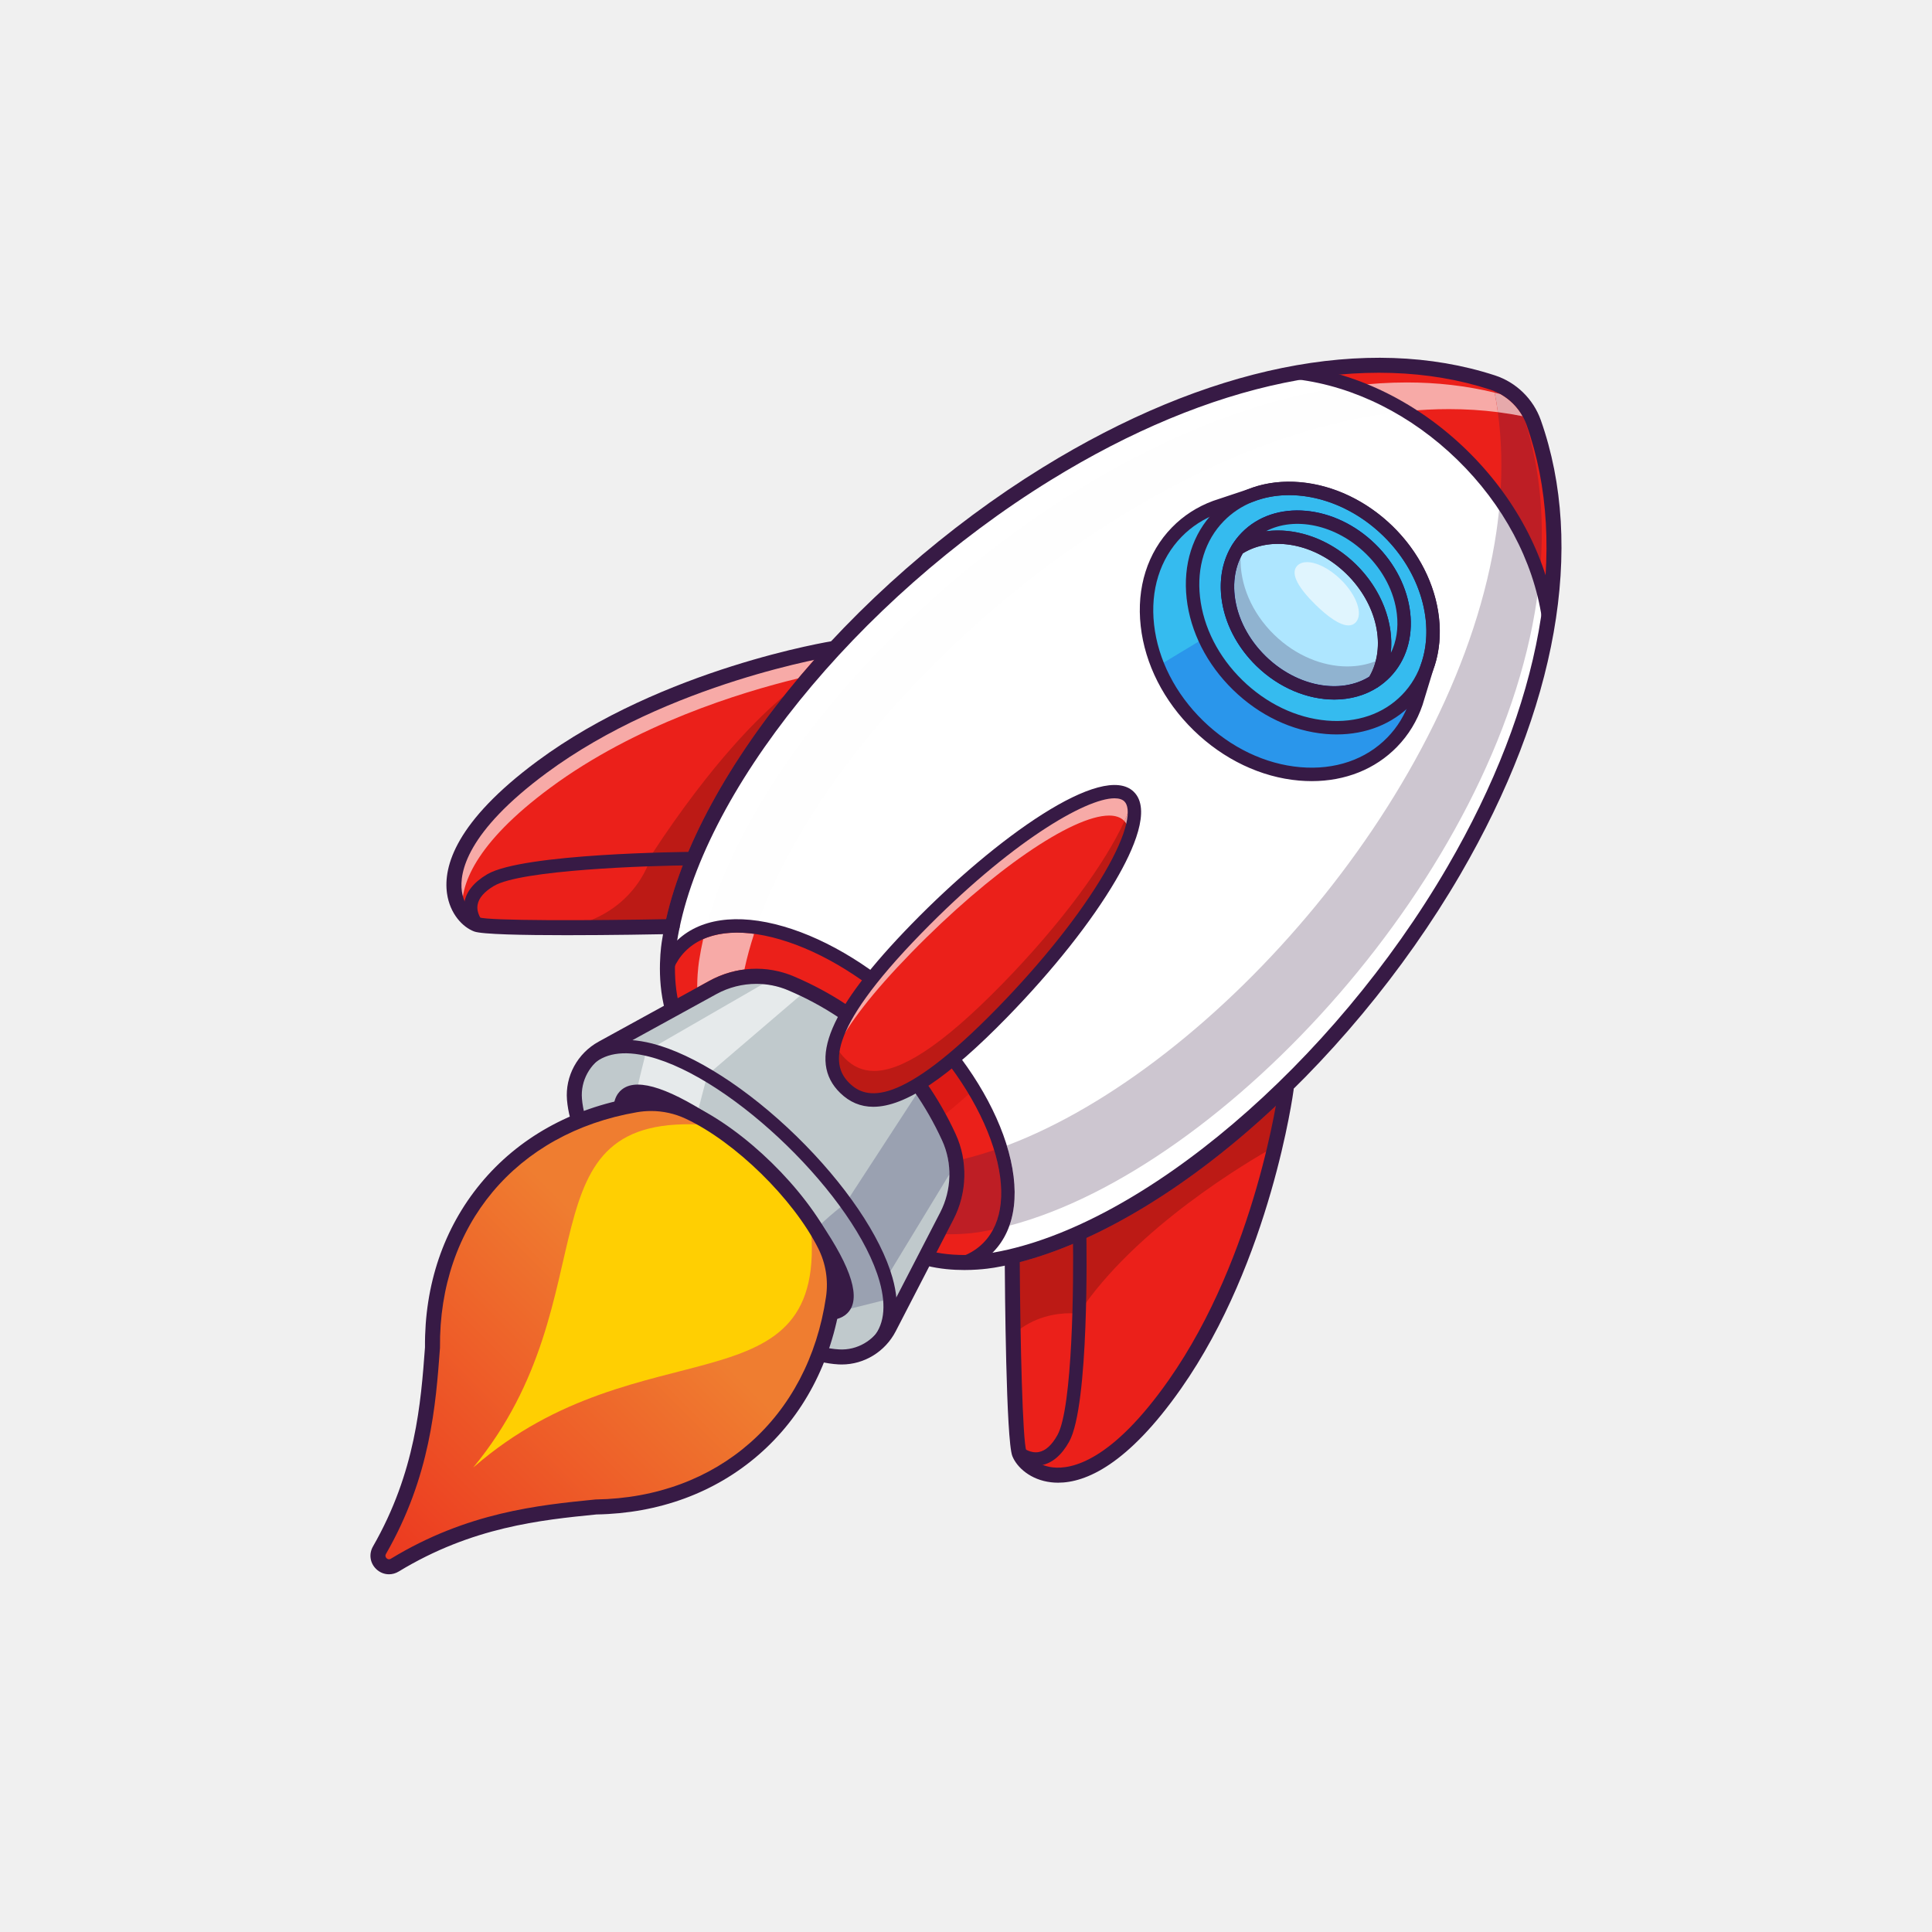
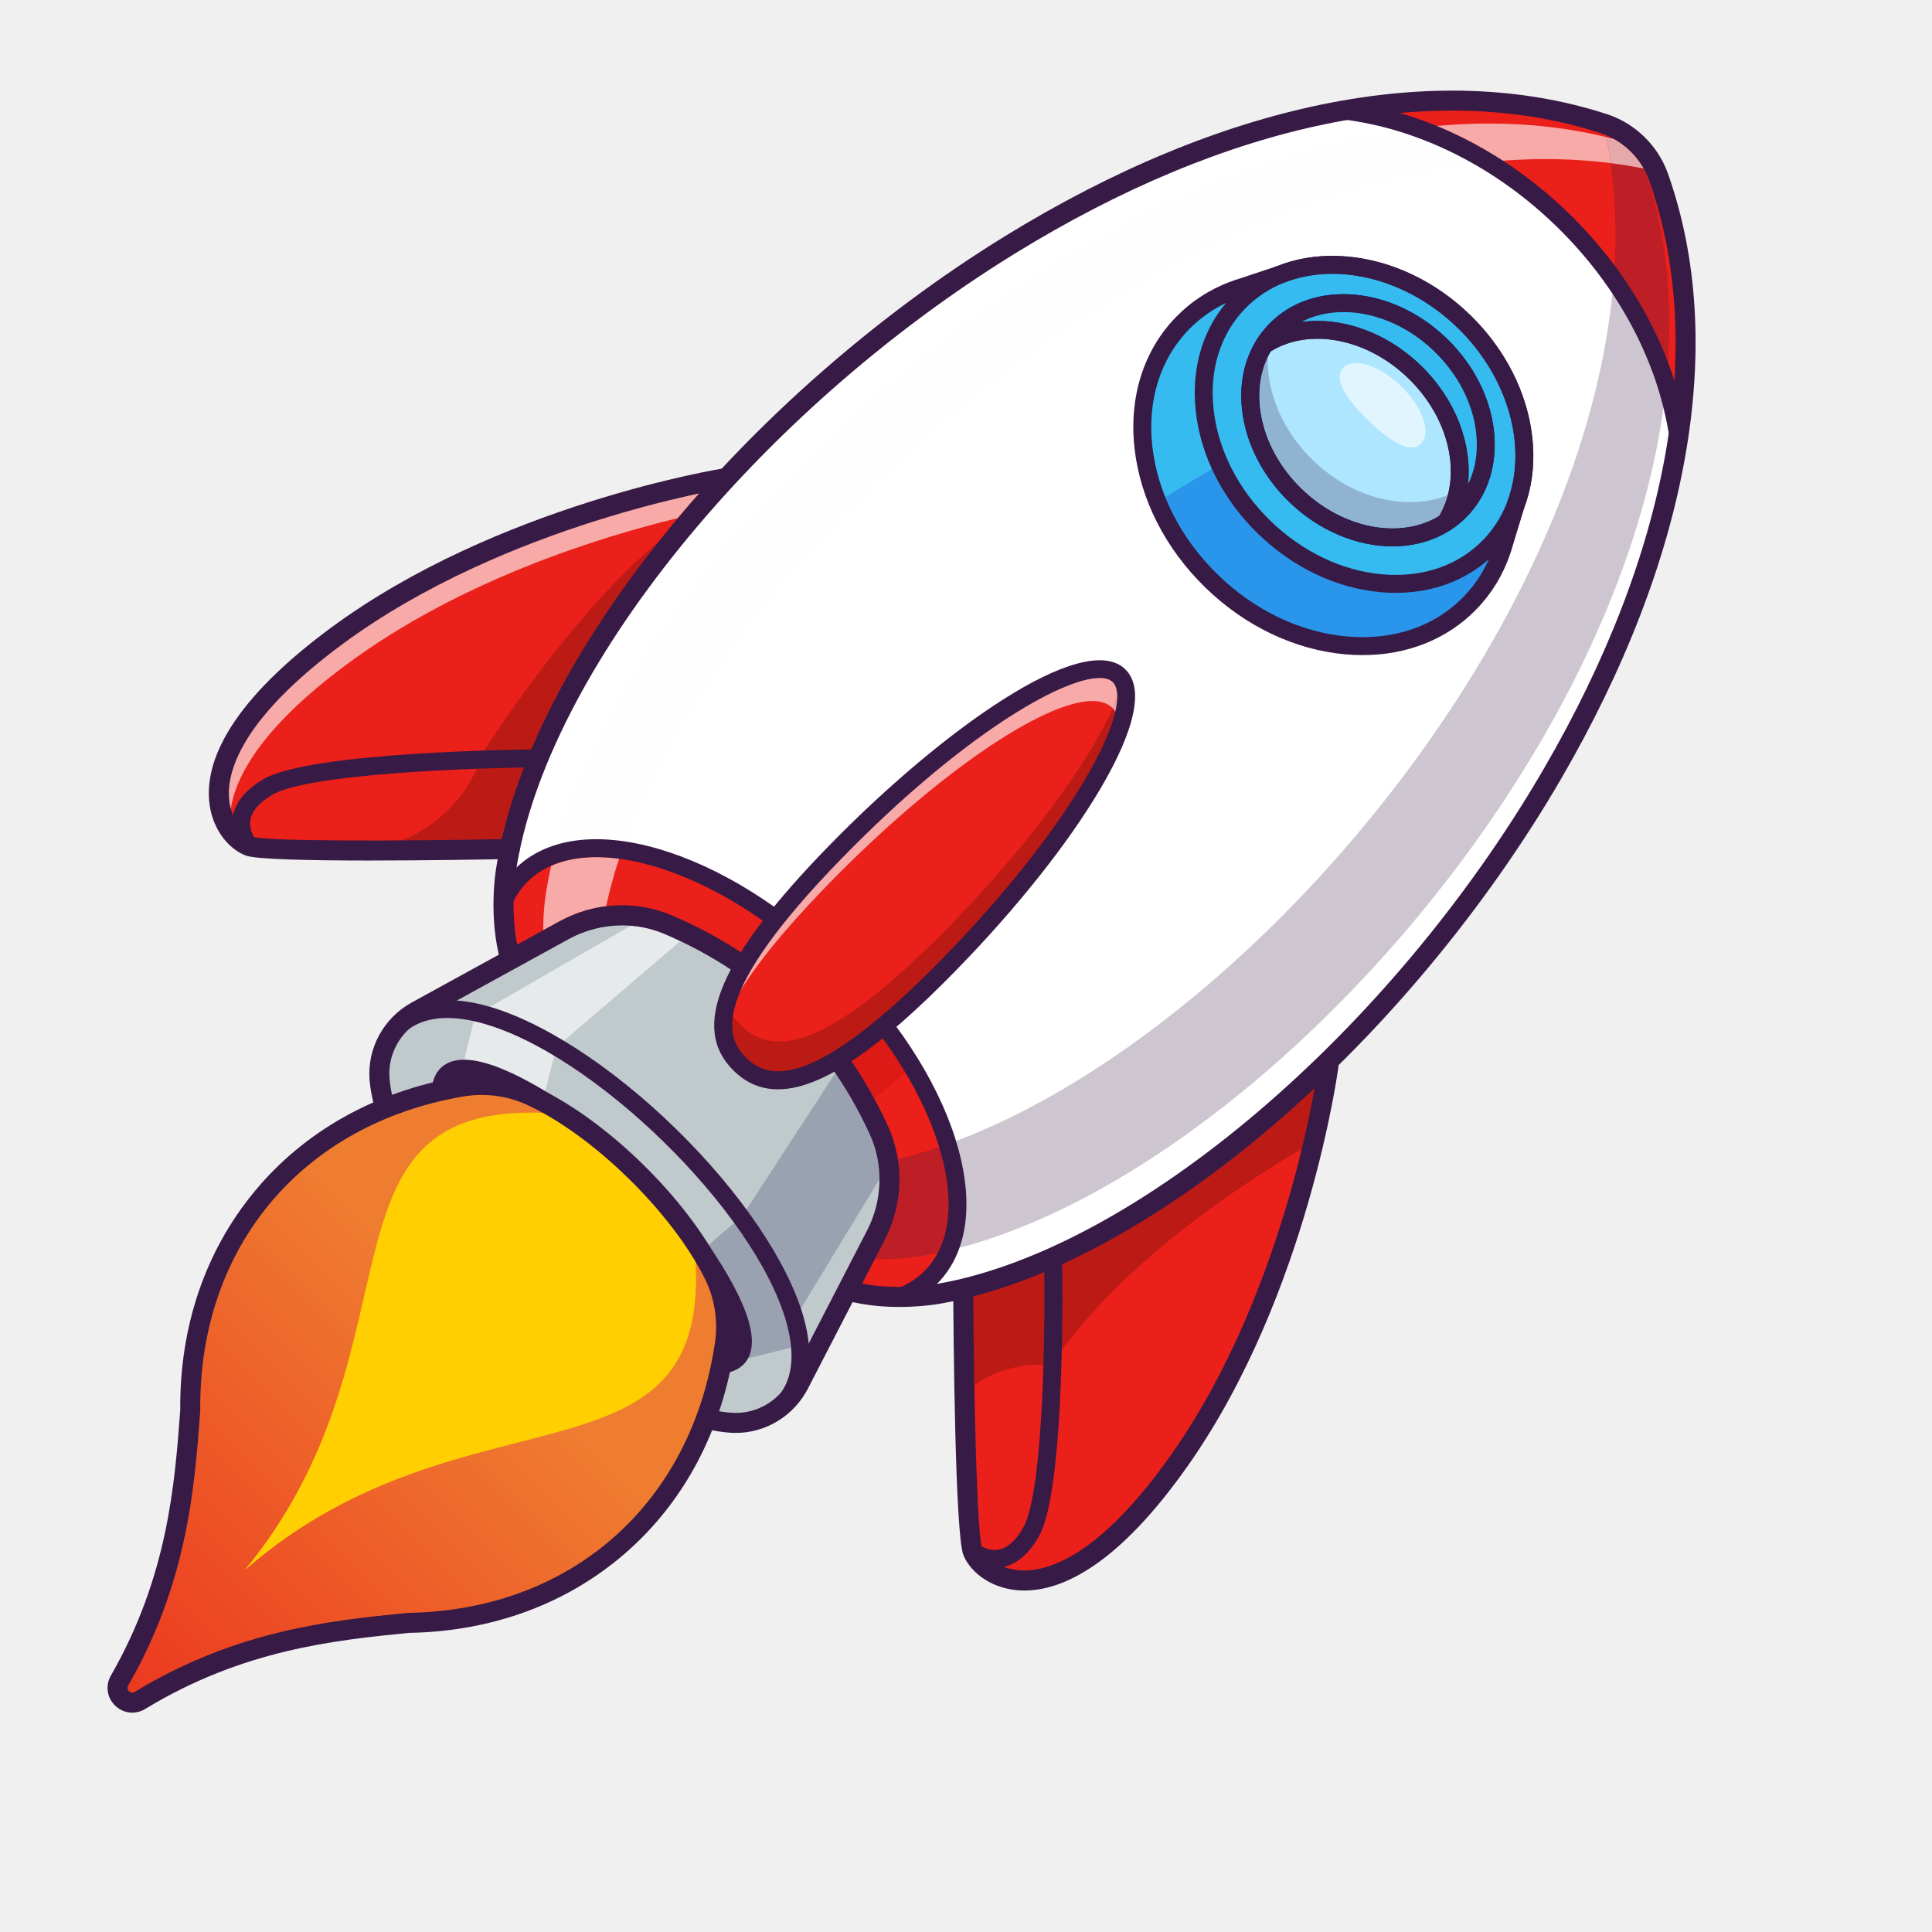
- <svg xmlns="http://www.w3.org/2000/svg" width="5333.333" height="5333.333" viewBox="0 0 5333.333 5333.333" version="1.1">
+ <svg xmlns="http://www.w3.org/2000/svg" width="4800" height="4800" viewBox="800 800 4000 4000" version="1.1">
  <defs>
    <clipPath clipPathUnits="userSpaceOnUse" id="a">
      <path d="M11703.9 20794.3c1514.7 285 1786.1 1511.7 1786.1 1511.7 1267.9 1938.1 2270.9 2894.9 2734.2 3279.4-1307.7-1641.8-2174.2-3320-2467.2-4771.2-350-6.1-1221.7-19.7-2053.1-19.9" />
    </clipPath>
    <clipPath clipPathUnits="userSpaceOnUse" id="b">
      <path d="M17255.5 13125.7c-384.9-2613.9-2376-4285.7-4915.5-4325.5-1232.2-122.9-2635.97-273.9-4165.63-1203.9-202.77-123.2-435.31 103.5-317.24 309.3 890.65 1552.9 1005.84 2960 1097.35 4194.9-25.04 2542.8 1599.32 4577.5 4208.02 5025.8 373.1 64.1 757 13.7 1100-146.6 1070.5-500.2 2291.6-1710.2 2817.2-2755.5 170.5-339.1 231.1-722.9 175.8-1098.5z" />
    </clipPath>
    <linearGradient x1="0" y1="0" x2="1" y2="0" gradientUnits="userSpaceOnUse" gradientTransform="scale(10755.75 -10755.75) rotate(-44.848 -.378 -.93)" spreadMethod="pad" id="c">
      <stop style="stop-opacity:1;stop-color:#eb201a" offset="0" />
      <stop style="stop-opacity:1;stop-color:#ef7d30" offset=".997" />
      <stop style="stop-opacity:1;stop-color:#ef7d30" offset="1" />
    </linearGradient>
  </defs>
  <path d="m17273.1 26576.8-595-1020.9-2762.1-4738.7s-1139.7-22.6-2212.1-22.9c-866.8-.2-1689.8 14.1-1831.62 66.4-437.5 161.6-1251.63 1335.6 1347.72 3258.4 2599.4 1923 6053.1 2457.7 6053.1 2457.7" style="fill:#eb201a;fill-opacity:1;fill-rule:nonzero;stroke:none" transform="matrix(.13333 0 0 -.13333 0 5333.333)" />
  <g clip-path="url(#a)" transform="matrix(.13333 0 0 -.13333 0 5333.333)">
    <path d="M11703.9 20794.3h4520.3v4791.1h-4520.3z" style="fill:#bc1a15;fill-opacity:1;fill-rule:nonzero;stroke:none" />
  </g>
  <path d="M9580.01 21096.6c-336.75 455.5-409.77 1505 1636.09 3019.7-2045.67-1514.7-1972.8-2564.2-1636.09-3019.7m1636.19 3019.7c1.2 1 2.5 1.9 3.8 2.8-1.3-.9-2.6-1.8-3.8-2.8" style="fill:#e9d5fe;fill-opacity:1;fill-rule:nonzero;stroke:none" transform="matrix(.13333 0 0 -.13333 0 5333.333)" />
  <path d="M9580.01 21096.6c-336.71 455.5-409.58 1505 1636.09 3019.7h.1c1.2 1 2.5 1.9 3.8 2.8 2189.2 1619.6 4984.6 2254.4 5812.2 2414.4-173.2-190.5-341.8-383.3-505-577.6-1202.6-291.8-3367.3-957.6-5136-2266.3-1557.44-1152-1889.36-2035.3-1811.19-2593" style="fill:#f7aaa7;fill-opacity:1;fill-rule:nonzero;stroke:none" transform="matrix(.13333 0 0 -.13333 0 5333.333)" />
  <path d="M24327.3 11341.8c-1856.1-2647.3-3050.4-1863.5-3223.2-1430.3-68.7 172.3-106.1 1372.1-125.8 2419.9-16.4 862-20.7 1621.5-20.7 1621.5l5672.2 3502.7s-62.2-483.7-237.3-1228c-293.1-1247.7-902.7-3227.3-2065.2-4885.8" style="fill:#eb201a;fill-opacity:1;fill-rule:nonzero;stroke:none" transform="matrix(.13333 0 0 -.13333 0 5333.333)" />
  <path d="M20964.3 12356.8c-11.9 630.9-17.5 1206.8-19.6 1470.3 4.6 1 9.2 2.1 13.7 3.2 1.9-243.8 7.2-821.4 19.1-1461.4-4.4-4-8.8-8-13.2-12.1" style="fill:#a074ff;fill-opacity:1;fill-rule:nonzero;stroke:none" transform="matrix(.13333 0 0 -.13333 0 5333.333)" />
  <path d="M20977.5 12368.9c-11.9 640-17.2 1217.6-19.1 1461.4 1474.8 345.2 3164.4 1288.3 4798.2 2683.7 279.3 238.5 555.1 488.5 826 748.5-34.7-210.8-99.1-563.4-204-1009.5-500.6-279.5-2875.9-1667.3-4050.9-3452.5 0 0-66 10.2-174.5 10.2-257 0-752.7-57.1-1175.7-441.8" style="fill:#bc1a15;fill-opacity:1;fill-rule:nonzero;stroke:none" transform="matrix(.13333 0 0 -.13333 0 5333.333)" />
  <path d="M20610.1 13916.8s-263.9-53.3-626.7-55c-54.9-.3-112.1.6-170.9 3.1-108.3 4.4-222.4 14.1-338.7 31.3-84.1 12.4-169.2 28.8-254.2 49.7l-5296.4 5163.4c-17.6 63.9-32.6 128.2-44.8 191.9-47.1 238.5-60.6 471.1-59.7 666.8.2 11.7.3 23.2.4 34.7l.1.1c3.9 293.1 39.5 495.4 39.5 495.4 684.2 4505.9 7067 10735 13012 11786.7 1394.2 246.6 2764.4 208.6 4031.5-203.2l2.6-.9c164.3-53.6 314.4-137.6 444.1-245.6 42.2-35.4 82.5-73.2 119.9-113.9 103.4-110.1 188.4-238.2 250.1-379.1 12.9-29.3 24.6-59.2 35.4-89.6 444.9-1256.8 518.3-2626.2 307.1-4027.2-899.8-5969.9-6964.3-12509.7-11451.3-13308.6" style="fill:#fff;fill-opacity:1;fill-rule:nonzero;stroke:none" transform="matrix(.13333 0 0 -.13333 0 5333.333)" />
  <path d="M27146.7 23202c-798 0-1658.2 344.3-2343.7 1012.5-377.1 367.6-657.7 790.7-837.1 1229.8-212.5 520.5-283.1 1063.5-204.4 1563.3 34-266 105.2-534.8 212.6-797.8 179.3-439.1 459.9-862.2 837-1229.8 685.5-668.2 1545.7-1012.5 2343.7-1012.5 636.1 0 1232.7 218.8 1669.3 666.8 229.3 235.2 394.2 512.7 496.9 815.3l.1-.1.4 1.5c15 44.4 28.8 89.3 41 134.9l183 600c39.6 108.9 69.8 221.6 90.6 337.2 56.6-383.2 25.1-761.2-98.3-1101.2l-183.4-601.5c-12.3-45.6-26-90.5-41.1-134.9l-.3-1.5-.2.1c-102.7-302.6-267.5-580.1-496.8-815.3-436.6-448-1033.2-666.8-1669.3-666.8" style="fill:#fff;fill-opacity:1;fill-rule:nonzero;stroke:none" transform="matrix(.13333 0 0 -.13333 0 5333.333)" />
  <path d="M20463.4 14175c-134.6-138-296.4-241.8-480-313.2-228.8-1.2-497 18.1-763.8 84.1l-5296.4 5163.4c-87.4 317.6-107.7 639.7-104.1 893.4l.1.1c64.8 147.1 151.9 278.8 263 392.8 914.1 937.5 3083.6 305.2 4845.6-1412.6 1761.9-1717.7 2449.5-3870.2 1535.6-4808" style="fill:#eb201a;fill-opacity:1;fill-rule:nonzero;stroke:none" transform="matrix(.13333 0 0 -.13333 0 5333.333)" />
  <path d="M20265 17543.5c-128.2 210.1-271.2 418.9-427.6 624.1 274.7 236.6 579.1 524.6 916.9 871.2 563.6 578.1 1062.7 1157.4 1474.9 1699.8.3.4.5.7.8 1 .9 1.3 1.7 2.3 2.6 3.5.6.8 1.2 1.5 1.7 2.3.6.8 1.3 1.6 1.9 2.4.8 1.1 1.5 2 2.3 3 .6.8 1.1 1.5 1.7 2.3.8 1.1 1.7 2.3 2.5 3.3.4.5.9 1.2 1.3 1.7.9 1.3 2 2.7 3 4 .3.4.6.7.9 1.2 2.6 3.4 5.2 6.8 7.8 10.3v.1c416.6 551.5 742.4 1064 954.2 1497.7-5.5-20.2-709.3-2580.2-2944.9-4727.9" style="fill:#fff;fill-opacity:1;fill-rule:nonzero;stroke:none" transform="matrix(.13333 0 0 -.13333 0 5333.333)" />
  <path d="M19577.5 16938.5c-125.5 231.5-262.1 452.2-409.5 661.8l106.5 123.2c110.4 77.9 226.6 166.2 349.3 265.5 159.9-210.5 305-424.5 433.6-639.7-153.2-139.4-313-276.6-479.9-410.8" style="fill:#dd1a15;fill-opacity:1;fill-rule:nonzero;stroke:none" transform="matrix(.13333 0 0 -.13333 0 5333.333)" />
  <path d="m32061.4 27225.4-.3-.1c-174.9 1168-782.8 2374-1789.9 3355.7-1007.2 981.9-2228.4 1558.9-3400.5 1703.9 1395.2 246.9 2766.4 208.6 4034.1-204.1 396.1-129.1 710.5-435.5 849.5-828.2 444.9-1256.8 518.3-2626.2 307.1-4027.2" style="fill:#eb201a;fill-opacity:1;fill-rule:nonzero;stroke:none" transform="matrix(.13333 0 0 -.13333 0 5333.333)" />
  <path d="M20899.4 14624.4c159.9 449.9 143.9 1017.6-53.4 1658.9 4323.1 1630.8 9362.4 7382.7 10137.1 12714.5 32.2 221.8 57 442.8 74.1 662.9 366.5-520.3 640.1-1074.2 816.9-1632.8-14.7-145.2-32.8-291-54-436.9-822-5657.7-6446.1-11788.7-10920.7-12966.6" style="fill:#cdc6d0;fill-opacity:1;fill-rule:nonzero;stroke:none" transform="matrix(.13333 0 0 -.13333 0 5333.333)" />
  <path d="M19680 14446.5h-17.9c-25.7.1-51.9.5-78.6 1.1l159.1 308c198.9 385.1 266.2 825 200.2 1245.5 211.2 51.6 425 114.5 640.9 188 203.1-667.1 193.4-1236.2-22.6-1644.8-87.9-18.3-175.4-34.7-262.2-49 0 0-259.3-48.8-618.9-48.8m12194.1 13581.4c-176.8 558.6-450.4 1112.5-816.9 1632.8 47.6 612.7 35.2 1217.4-45.2 1806.9 172.3-22 343.3-49.8 512.7-83.7 18.9-33.7 36.3-68.3 51.9-103.9 327.8-1031 411.2-2129.3 297.5-3252.1m-805.9 3812.3c-40.7 10.7-81.5 21.1-122.4 31.1l-6 31.2c44.1-18.2 87-39 128.4-62.3" style="fill:#be1e25;fill-opacity:1;fill-rule:nonzero;stroke:none" transform="matrix(.13333 0 0 -.13333 0 5333.333)" />
  <path d="M14642 20884.5c1226.6 4416 7208.6 10037.2 12793 11041 191.3 34.4 382 63.3 572.2 86.7 373.2-133.2 742.7-308.9 1100.3-526.4-266.2-26.3-533.7-63.9-802.3-112.2-5333.6-958.7-11029.8-6129.1-12599.2-10439-154.8 23.3-303.7 34.8-446 34.8-223.2 0-430.2-28.4-618-84.9m2464.9 4074.7c-.6 2.8-1.3 4.3-2.2 4.3-.2 0-.4 0-.7-.2l2.9-4.1" style="fill:#fefefe;fill-opacity:1;fill-rule:nonzero;stroke:none" transform="matrix(.13333 0 0 -.13333 0 5333.333)" />
  <path d="M14435.5 19555c0 24.1.1 47.7.5 70.7l.1.2c4.5 292.9 40.2 495.2 40.2 495.2 22 143.8 49.8 289.7 83.2 436.8 201 88.7 436.5 133.4 700.6 133.4 112.7 0 230.7-8.1 353.3-24.5-81.6-249.7-148.7-495.9-200.5-738-251-31.2-497.9-110.5-728.4-237.1l-249-136.7M31012 31467.6c-333.3 42.4-671.6 63-1013.5 63-294.6 0-591.8-15.3-891-44.8-357.6 217.5-727.1 393.2-1100.3 526.4 376.9 46.2 751.3 70.2 1121.3 70.2 620.3 0 1228.5-67.5 1817.3-211.1 25.8-133.7 47.8-268.4 66.2-403.7" style="fill:#f7aaa7;fill-opacity:1;fill-rule:nonzero;stroke:none" transform="matrix(.13333 0 0 -.13333 0 5333.333)" />
  <path d="M31524.7 31383.9c-169.4 33.9-340.4 61.7-512.7 83.7-18.4 135.3-40.4 270-66.2 403.7 40.9-10 81.7-20.4 122.4-31.1 190.5-107 349.3-265.6 456.5-456.3" style="fill:#e6a9ab;fill-opacity:1;fill-rule:nonzero;stroke:none" transform="matrix(.13333 0 0 -.13333 0 5333.333)" />
  <path d="m18407.9 12509.8 1196.7 2317.1c262.7 508.5 279.6 1110.5 40.1 1630.4-686.7 1490.4-1777.9 2547.9-3263.6 3182.8-523.9 223.9-1122.5 189.8-1621.9-84.5l-2289.3-1257.2c-381.9-209.7-611.8-622.9-575.9-1057.1 158.4-1914.5 3554-5224.6 5471.9-5334.2 435-24.8 842.1 215.6 1042 602.7" style="fill:#c0c9cc;fill-opacity:1;fill-rule:nonzero;stroke:none" transform="matrix(.13333 0 0 -.13333 0 5333.333)" />
  <path d="m17309.1 12831.8 176.9 632.3s-517.9 969.9-593.9 1030.2c-76 60.2 619.2 600.4 619.2 600.4l1460.1 2243.3c199.4-293.3 377-608.7 532.2-945.7 101.9-221.1 152.9-461.5 153.4-702.4l-1274.9-2097.6 39.8-482.1-1112.8-278.4" style="fill:#9aa1b1;fill-opacity:1;fill-rule:nonzero;stroke:none" transform="matrix(.13333 0 0 -.13333 0 5333.333)" />
  <path d="m14433.3 16935.7-170.8 44s-911.6 431.2-1050.5 431.2c-8 0-13.4-1.5-16-4.5-1.4-1.7-2.5-2.5-3.4-2.5-29.3 0 192 845 192 845l165.2 82.3 2244.3 1294.4c180.3-14 358.3-56.6 526-128.3 82.8-35.4 164.3-72.1 244.7-110.3l-1919.7-1642.3-211.8-809" style="fill:#e6eaeb;fill-opacity:1;fill-rule:nonzero;stroke:none" transform="matrix(.13333 0 0 -.13333 0 5333.333)" />
  <path d="M28824.1 24634.3c-984.4-1009.9-2781.2-855.1-4013 345.7-377.1 367.6-657.7 790.7-837 1229.8-406.4 995.1-293.9 2072.4 389.2 2773.1 229.2 235.2 502.5 407 802.4 517.4l-.1.1 1.5.6c43.9 16 88.4 30.8 133.3 44.2l597.1 198.8c866.9 339.8 2002 77.6 2838.5-737.8 836.5-815.5 1127.5-1943.5 809.9-2818.8l-183.4-601.5c-12.2-45.6-26-90.5-41-134.9l-.4-1.5-.1.1c-102.7-302.6-267.6-580.1-496.9-815.3" style="fill:#35bbef;fill-opacity:1;fill-rule:nonzero;stroke:none" transform="matrix(.13333 0 0 -.13333 0 5333.333)" />
  <path d="M27154.8 23967.5c-798 0-1658.2 344.3-2343.7 1012.5-377.1 367.6-657.7 790.7-837 1229.8h.2l965 581.9c156.9-347.9 387.2-681.4 687.9-974.6 410.5-400.1 892.8-667.1 1380.1-795 234.7-71.9 459.3-101.6 669.9-101.6 997.8 0 1685.3 665.4 1685.3 665.4-12.2-45.6-26-90.5-41-134.9l-.4-1.5-.1.1c-102.7-302.6-267.6-580.1-496.9-815.3-436.6-448-1033.2-666.8-1669.3-666.8" style="fill:#2a96eb;fill-opacity:1;fill-rule:nonzero;stroke:none" transform="matrix(.13333 0 0 -.13333 0 5333.333)" />
  <path d="M29126.5 25515.7c-858.5-880.6-2425.2-745.7-3499.3 301.4-1074.1 1047.1-1248.9 2609.9-390.5 3490.5 858.5 880.7 2425.2 745.7 3499.4-301.4 1074.1-1047.1 1248.9-2609.8 390.4-3490.5" style="fill:#35bbef;fill-opacity:1;fill-rule:nonzero;stroke:none" transform="matrix(.13333 0 0 -.13333 0 5333.333)" />
  <path d="M28452.8 25890.4c-650-424.8-1637.5-265.1-2342.5 422.2-705.1 687.4-890 1670.4-481.8 2331 650 425 1637.5 265.2 2342.6-422.1 705.1-687.3 889.9-1670.4 481.7-2331.1" style="fill:#aee6ff;fill-opacity:1;fill-rule:nonzero;stroke:none" transform="matrix(.13333 0 0 -.13333 0 5333.333)" />
  <path d="M27624.1 25795.2c-401.4 0-833.7 148.5-1208.9 436.8-71.6 55.1-141.1 115.3-207.8 180.3-187.6 182.9-337.2 388.9-445.8 604.2-103.3 205.6-170.2 422.7-196.1 642.1-30.7 260-1.1 504.7 84.3 719.1 11.2 28.2 23.5 56 36.8 83.3-19.1-542.1 219.8-1138.7 694.5-1601.5 444.2-432.9 1000.4-656.6 1513.6-656.6 206.4 0 405.7 36.2 588.1 109.4-29.6-113.1-73.6-221.3-132.4-322.1-11.7-7.2-23.4-14.2-35.3-21-204.3-116.7-441.7-174-691-174" style="fill:#90b3d0;fill-opacity:1;fill-rule:nonzero;stroke:none" transform="matrix(.13333 0 0 -.13333 0 5333.333)" />
  <path d="M26860.9 29154.8c-378.7 0-712.8-131.5-953.1-378-272.8-279.8-394.3-677-342.3-1118.2 53.3-452.2 281.3-894.9 641.8-1246.4 736.5-717.7 1800.2-825.1 2371.5-239.1 571.2 585.9 436.8 1646.6-299.6 2364.5-360.6 351.5-808.8 568.1-1262.3 609.9-52.7 4.9-104.8 7.3-156 7.3m763.7-3636.4c-549.5 0-1141.4 236.2-1611.6 694.5-406.1 395.9-663.2 897.7-724 1413.1-62 526.3 86.9 1004 419.5 1345.1 332.5 341.2 806.2 502.1 1334 453.6 516.7-47.6 1024.9-291.9 1431-687.8 846.3-825 982.9-2062.3 304.6-2758.2-301.5-309.2-713.9-460.3-1153.5-460.3" style="fill:#000072;fill-opacity:1;fill-rule:nonzero;stroke:none" transform="matrix(.13333 0 0 -.13333 0 5333.333)" />
  <path d="M28678.5 26076c-69.2-71-144.8-132.9-225.7-185.6 408.2 660.7 223.4 1643.8-481.7 2331.1s-1692.6 847.1-2342.6 422.1c50.6 82.3 110.5 159.4 179.7 230.4 625.8 641.9 1775.6 536 2568.2-236.7 792.7-772.7 927.9-1919.4 302.1-2561.3" style="fill:#ffcf02;fill-opacity:1;fill-rule:nonzero;stroke:none" transform="matrix(.13333 0 0 -.13333 0 5333.333)" />
  <path d="M28678.5 26076c-69.2-71-144.8-132.9-225.7-185.6 408.2 660.7 223.4 1643.8-481.7 2331.1s-1692.6 847.1-2342.6 422.1c50.6 82.3 110.5 159.4 179.7 230.4 625.8 641.9 1775.6 536 2568.2-236.7 792.7-772.7 927.9-1919.4 302.1-2561.3" style="fill:#35bbef;fill-opacity:1;fill-rule:nonzero;stroke:none" transform="matrix(.13333 0 0 -.13333 0 5333.333)" />
  <path d="M26456.4 29017.7c553.4 0 1145.3-241.7 1611.8-696.5 537.4-523.8 796.3-1221.2 726.9-1842.7 116.9 235.6 161.2 514.1 126 812.8-53.3 452.2-281.3 894.8-641.8 1246.3-621.5 605.8-1476 776.8-2071 463.3 81.4 11.2 164.4 16.8 248.1 16.8zm1996.4-3266.5c-35.4 0-70.5 13.5-97.3 39.6-46.6 45.6-55.4 117.3-21.1 172.8 381.9 618.1 188.3 1525.8-460.4 2158.3-648.9 632.4-1561.1 802.9-2169.4 405.2-54.6-35.6-126.5-28.6-173.2 16.8-46.7 45.4-55.6 117.2-21.4 172.7 56.2 91.4 123.1 177.1 198.5 254.5 678.4 695.9 1918.8 590.8 2765.1-234.2 406.1-395.9 663.2-897.7 724-1413 62-526.3-86.9-1004-419.5-1345.1-75.4-77.4-159.3-146.4-249.4-205-23.2-15.2-49.6-22.6-75.9-22.6" style="fill:#371a45;fill-opacity:1;fill-rule:nonzero;stroke:none" transform="matrix(.13333 0 0 -.13333 0 5333.333)" />
  <path d="M28452.8 25890.4h.4-.4m-2721.9 2653.4c-360.3-617.3-163-1508.1 476.5-2131.5 639.5-623.4 1535-797.9 2143-422.1 360.3 617.4 163 1508.3-476.5 2131.7-639.5 623.3-1535 797.9-2143 421.9m1894-3027.3c-553.3 0-1145.2 241.7-1611.8 696.5-741.3 722.7-952.9 1775.6-503 2503.8 10.7 17.4 25.1 32.2 42.2 43.3 716.4 468.3 1774.6 283.8 2515.9-438.9 741.4-722.7 952.9-1775.8 503-2503.9-10.8-17.4-25.2-32.2-42.3-43.4-265.5-173.6-578.1-257.4-904-257.4" style="fill:#371a45;fill-opacity:1;fill-rule:nonzero;stroke:none" transform="matrix(.13333 0 0 -.13333 0 5333.333)" />
  <path d="M27919.6 27052.3c-176.6 0-424.6 177.2-676.3 422.6-333.4 325-547.1 646.4-383.9 813.8 48.7 49.9 118.7 73.6 201.8 73.6 195.4 0 463.3-130.9 697.2-358.9 333.4-325 471.3-724.1 308.1-891.5-39.9-41-89.7-59.6-146.9-59.6" style="fill:#e0f5fe;fill-opacity:1;fill-rule:nonzero;stroke:none" transform="matrix(.13333 0 0 -.13333 0 5333.333)" />
  <path d="m25936 29610.2-591.6-197c-46.7-14.1-88.8-28.1-129.2-42.9l-5.1-1.8c-285.1-105.1-537.7-267.9-747.1-482.8-446.5-458-648.4-1103.4-568.6-1817.2 81-724.2 441.1-1430.5 1013.9-1988.9 572.8-558.3 1288-900.3 2014-962.8 715.7-61.6 1355.7 156.7 1802.2 614.7 209.5 214.9 365.8 471.5 464.7 762.8l.2.6.5 1.4c13.6 40.2 26.6 82.9 38.4 126.1l184.5 605.6c.7 2.3 1.5 4.6 2.3 6.9 307 846.1-4.9 1919.8-776.2 2671.7-771.3 751.9-1852.5 1036.4-2690.5 707.8-4.1-1.6-8.2-3-12.4-4.2zm1222.7-5782c-85.7 0-172.5 3.7-260.2 11.2-790 68-1565.8 437.7-2184.5 1040.9-618.8 603.2-1008.1 1369.3-1096.2 2157.2-89.3 798.3 140.1 1523.7 645.9 2042.6 238.6 244.7 525.9 430.1 853.8 550.8 47.3 17.4 94.8 33.2 142.9 47.6l592 197.3c937.2 364.1 2134.2 55.3 2980.8-769.9 847.2-825.9 1186.5-2015.9 844.8-2962.5l-182.3-598.1c-12.1-44.7-26.8-92.8-42.4-139l-.5-1.5c-112.3-330.8-290.3-622.7-528.9-867.6-450.4-462-1069.9-709-1765.2-709" style="fill:#371a45;fill-opacity:1;fill-rule:nonzero;stroke:none" transform="matrix(.13333 0 0 -.13333 0 5333.333)" />
  <path d="M26690 29750c-535.8 0-1010.8-188-1353.6-539.6-385.5-395.5-559.9-953.1-490.8-1570.2 70.1-627.3 382.2-1239.4 878.7-1723.4 496.6-484.1 1116.4-780.4 1745.4-834.6 618.8-53.8 1171.6 135.2 1557.2 530.7 385.5 395.5 559.8 953.1 490.8 1570.2-70.2 627.4-382.3 1239.4-878.8 1723.5-496.5 484-1116.3 780.4-1745.3 834.5-68.7 6-136.6 8.9-203.6 8.9zm984.3-4955.1c-75.3 0-151.4 3.3-228.5 10-692.9 59.6-1373.3 383.7-1915.7 912.6-542.5 528.8-883.9 1200.6-961.2 1891.8-78.4 701.5 123.3 1339.1 568.2 1795.5 444.9 456.3 1077.3 674.3 1780.4 613.7 692.9-59.7 1373.2-383.8 1915.7-912.6s883.8-1200.7 961.1-1891.9c78.5-701.4-123.3-1339.1-568.1-1795.4-396.1-406.3-940.9-623.7-1551.9-623.7" style="fill:#371a45;fill-opacity:1;fill-rule:nonzero;stroke:none" transform="matrix(.13333 0 0 -.13333 0 5333.333)" />
  <path d="M19966.3 13706c-235.3 0-509.5 21.3-784 89.2-83.2 20.7-133.9 104.9-113.3 188.1 20.6 83.3 104.7 133.8 188.1 113.4 647.9-160.6 1315.5-29 1322.2-27.6 3065.5 545.8 7012.1 3903.1 9387.5 7983.5 1956.7 3361.1 2539.5 6610.1 1641.1 9148.2-122.2 345.2-403 619-751.2 732.3-2560.2 833.5-5793.2 168-9103.4-1873.7-4018.6-2478.7-7274.2-6509.5-7741.1-9584.4-1.7-10.2-115.6-683.5 60.7-1324.7 22.8-82.6-25.8-168.1-108.5-190.8-82.6-22.9-168.1 25.7-190.9 108.5-195.4 710.3-73.1 1427-67.8 1457.2 235.5 1550.6 1165.4 3392.9 2618.1 5184.2 1429.1 1762.3 3299.4 3401 5266.4 4614.3 3389.2 2090.4 6714.3 2766.9 9362.6 1904.7 439.4-143 793.7-488.4 947.9-924 929.4-2625.6 337.8-5966.7-1665.5-9408.1-1162.8-1997.3-2753.3-3908.8-4478.6-5382.3-1753.6-1497.8-3571.7-2474.5-5119.3-2750-16.3-3.3-293.5-58-671-58" style="fill:#371a45;fill-opacity:1;fill-rule:nonzero;stroke:none" transform="matrix(.13333 0 0 -.13333 0 5333.333)" />
  <path d="M15661 19630.8c-285.4 0-571.6-71-827-211.2l-2289.4-1257.3c-331.8-182.2-526.4-538.7-495.8-908.2 151.9-1835.8 3486.8-5086.8 5326-5192 369.9-21.3 721.5 182.6 895.2 518.9l137.9-71.3-137.9 71.3 1196.7 2317.1c240 464.9 253.9 1023.4 36.9 1494.2-664 1441.3-1735.1 2486-3183.5 3105-208.9 89.3-433.8 133.5-659.1 133.5m1766.3-7880.7c-23.3 0-46.7.7-70.3 2-1988.3 113.7-5453.5 3491.6-5617.8 5476.4-40.6 491.5 216.8 964.8 655.9 1206l2289.4 1257.2c548.1 301.1 1188.7 334.3 1757.6 91.2 1521.4-650.2 2646.3-1747.2 3343.6-3260.7 256.7-556.9 240.5-1217.4-43.1-1766.6l-1196.7-2317.1c-218.9-423.8-652.6-688.4-1118.6-688.4" style="fill:#371a45;fill-opacity:1;fill-rule:nonzero;stroke:none" transform="matrix(.13333 0 0 -.13333 0 5333.333)" />
  <g clip-path="url(#b)" transform="matrix(.13333 0 0 -.13333 0 5333.333)">
    <path d="M17255.5 13125.7c-384.9-2613.9-2376-4285.7-4915.5-4325.5-1232.2-122.9-2635.97-273.9-4165.63-1203.9-202.77-123.2-435.31 103.5-317.24 309.3 890.65 1552.9 1005.84 2960 1097.35 4194.9-25.04 2542.8 1599.32 4577.5 4208.02 5025.8 373.1 64.1 757 13.7 1100-146.6 1070.5-500.2 2291.6-1710.2 2817.2-2755.5 170.5-339.1 231.1-722.9 175.8-1098.5" style="fill:url(#c);fill-opacity:1;fill-rule:nonzero;stroke:none" />
  </g>
  <path d="M18140.2 12032.3c-35 0-70.1 13.1-97.1 39.5-55.1 53.7-56.2 141.7-2.5 196.8 261.8 268.6 319 673.1 169.9 1202.3-487.7 1731.7-3031.3 4211.2-4774.8 4654.6-532.8 135.6-935.7 68-1197.5-200.6-53.7-55-141.8-56.1-196.8-2.5-55.1 53.7-56.2 141.8-2.6 196.9 331.5 340.1 838.3 435.6 1465.5 276 862.8-219.4 1978-935.5 2983.3-1915.4 1005.3-980 1749.5-2076.7 1990.9-2933.5 175.4-622.9 92.9-1132-238.6-1472.1-27.3-28-63.5-42-99.7-42m1843.3 1690.2c-44.9 0-89.1 21.8-115.9 62-42.7 64-25.4 150.3 38.5 193 8.4 5.5 17.5 10.3 26.9 14 167.7 65.2 312.6 159.6 430.7 280.7 404.4 414.9 476.4 1115.2 202.8 1972-283.2 886.8-899.7 1824-1735.9 2639.2-836.1 815.1-1788.8 1407.4-2682.5 1668-863.4 251.7-1561.7 161.9-1966.1-253-97.4-99.9-176.6-218.2-235.4-351.7-5.3-11.9-12.2-23-20.5-33-49.2-59.1-137-67.1-196.1-17.9-50.1 41.8-63.5 111.4-36.2 167.6 72.1 162.2 169.3 306.6 288.8 429.3 479.7 492 1276.5 607.8 2243.4 325.9 936.7-273 1930.7-889.5 2798.9-1735.9 868.3-846.4 1509.9-1824.4 1806.8-2753.8 306.4-959.5 211-1758.9-268.7-2251-145.5-149.2-322.6-265.2-526.5-344.9-17.1-7-35.1-10.5-53-10.5" style="fill:#371a45;fill-opacity:1;fill-rule:nonzero;stroke:none" transform="matrix(.13333 0 0 -.13333 0 5333.333)" />
  <path d="m9818.85 9633.9-18.84-14.3c2908.89 3525.7 876.09 7396.4 4876.79 7086.9 866.7-441.4 1513.9-1188.2 2102.3-2016.8 411.3-3991.7-3510-2058.1-6960.25-5055.8" style="fill:#ffcf02;fill-opacity:1;fill-rule:nonzero;stroke:none" transform="matrix(.13333 0 0 -.13333 0 5333.333)" />
  <path d="M20754.3 19038.8c-1939.5-1989.6-2770.7-2045.5-3262-1566.6-491.3 478.9-456.6 1311.3 1482.9 3300.9 1939.5 1989.5 3910 3214.2 4401.3 2735.2 491.3-478.9-682.7-2480-2622.2-4469.5" style="fill:#eb201a;fill-opacity:1;fill-rule:nonzero;stroke:none" transform="matrix(.13333 0 0 -.13333 0 5333.333)" />
  <path d="M22229.2 20738.6c.3.4.5.7.8 1-.3-.3-.5-.6-.8-1m3.4 4.5c.5.7 1.2 1.6 1.7 2.3-.5-.8-1.1-1.5-1.7-2.3m7.6 10c.9 1.2 1.6 2.2 2.5 3.3-.8-1-1.7-2.2-2.5-3.3m3.8 5c1 1.3 1.9 2.6 3 4-1-1.3-2.1-2.7-3-4m3.9 5.2c2.6 3.4 5.2 6.9 7.8 10.3-2.6-3.5-5.2-6.9-7.8-10.3m962 1508.1v.1c69.6 142.4 126.8 276.4 171 400.4-44.2-124.1-101.4-258-171-400.5m-954.2-1497.7c416.6 551.5 742.4 1064.1 954.2 1497.8v-.1c-211.8-433.7-537.6-946.2-954.2-1497.7" style="fill:#fff;fill-opacity:1;fill-rule:nonzero;stroke:none" transform="matrix(.13333 0 0 -.13333 0 5333.333)" />
  <path d="M18085.6 17222.6c-248.1 0-437.7 98-593.3 249.6-162.2 158.2-267.3 355.1-264.9 619.7 27.2 70.5 60 144.5 98.7 222.2 45.1-88.3 106-166.3 178.2-236.7 155.6-151.7 345.2-249.7 593.4-249.7 535.5 0 1343.3 456.5 2668.8 1816.1 1206.1 1237.4 2116.2 2479.2 2513.7 3356.6 71-76.5 103.3-187.7 100.7-328.5-44.2-124-101.4-258-171-400.4-211.8-433.7-537.6-946.3-954.2-1497.8v-.1c-2.6-3.4-5.2-6.9-7.8-10.3l-.9-1.2c-1.1-1.4-2-2.7-3-4-.5-.6-.9-1.1-1.3-1.7-.9-1.1-1.6-2.1-2.5-3.3-.6-.7-1.2-1.5-1.7-2.3-.8-1-1.5-1.9-2.3-3-.6-.7-1.3-1.7-1.9-2.4-.5-.7-1.2-1.6-1.7-2.3-.9-1.1-1.7-2.3-2.6-3.5-.3-.3-.5-.6-.8-1-412.3-542.5-911.3-1121.6-1475-1699.9-1325.3-1359.5-2133.1-1816.1-2668.6-1816.1" style="fill:#bc1a15;fill-opacity:1;fill-rule:nonzero;stroke:none" transform="matrix(.13333 0 0 -.13333 0 5333.333)" />
  <path d="M23380.8 22671.9h.1c7.4 20.9 14.5 41.6 21.2 62 0 .1 0 .1.1.2.3 1.1.6 2.1 1 3.2.1.2.1.4.2.6.3.8.6 1.7.8 2.5.2.5.3.8.4 1.3.2.6.4 1.3.7 1.9.2.6.3 1.2.5 1.8.2.4.3.8.4 1.3.3.7.6 1.6.8 2.3 0 .2.1.4.2.5 18.4 57.3 33.8 112.4 46 164.8-17.7-75.7-41.9-156.7-72.4-242.4m72.4 242.4c.5 2.1 1 4.2 1.5 6.4-.5-2.1-1-4.3-1.5-6.4m1.6 6.8c.2 1.1.4 2 .6 3l-.6-3m.7 3.4c.2.8.4 1.5.6 2.3-.2-.8-.4-1.5-.6-2.3m.8 3.3c.2.8.4 1.6.5 2.5-.1-.9-.3-1.7-.5-2.5m.8 3.6c.1.6.2 1.1.4 1.7-.2-.6-.3-1.2-.4-1.7m.8 3.8c.1.3.2.8.3 1.1-.1-.4-.2-.7-.3-1.1m.7 2.8v.2-.2m.8 3.9c0 .1 0 .2.1.3-.1-.1-.1-.2-.1-.3" style="fill:#fefefe;fill-opacity:1;fill-rule:nonzero;stroke:none" transform="matrix(.13333 0 0 -.13333 0 5333.333)" />
  <path d="M17227.4 18091.8c4.7 535.7 449.2 1349 1747.8 2681.2 1655.4 1698.2 3333.4 2839 4094.9 2839 130.7 0 234.4-33.6 306.4-103.7 114.9-112 138.7-307.2 83-566.1-.1-.1-.1-.2-.1-.3-.3-1.3-.5-2.5-.8-3.7v-.2c-.2-.5-.3-1.1-.4-1.7-.1-.3-.2-.8-.3-1.1-.1-.7-.3-1.4-.4-2.1-.2-.6-.3-1.1-.4-1.7-.1-.4-.2-.8-.3-1.1-.1-.9-.3-1.7-.5-2.5-.1-.3-.2-.6-.2-1-.2-.8-.4-1.5-.6-2.3 0-.1 0-.3-.1-.4-.2-1-.4-1.9-.6-3-.1-.1-.1-.3-.1-.4-.5-2.2-1-4.3-1.5-6.4-12.2-52.4-27.6-107.5-46-164.8 93.6 291.5 108.4 522.3 32.3 672.2-36.9-128.3-90.4-269.3-159.3-421.3-3.5 3.8-7.2 7.5-10.9 11.1-71.9 70.2-175.7 103.8-306.3 103.8-761.5 0-2439.5-1140.9-4095-2839.1-819.1-840.2-1298.5-1474.1-1541.9-1962.1-18.1 35.5-33.7 72.6-46.4 111.6-34.9-122.2-51.4-232.9-52.3-333.8v-.1m6174.7 4642.1s0 .2.1.2c-.1-.1-.1-.1-.1-.2m1.1 3.4c.1.2.1.4.2.6-.1-.2-.1-.4-.2-.6m1 3.1c.2.5.3.9.4 1.3-.1-.5-.2-.8-.4-1.3m1.1 3.2c.2.7.3 1.1.5 1.8-.2-.6-.3-1.2-.5-1.8m.9 3.1c.3.8.5 1.5.8 2.3-.2-.7-.5-1.6-.8-2.3" style="fill:#f7aaa7;fill-opacity:1;fill-rule:nonzero;stroke:none" transform="matrix(.13333 0 0 -.13333 0 5333.333)" />
  <path d="M23380.9 22671.9c7.4 20.9 14.5 41.6 21.2 62-6.7-20.4-13.8-41.1-21.2-62m21.3 62.2c.3 1 .7 2.2 1 3.2-.4-1.1-.7-2.1-1-3.2m1.2 3.8c.3.8.5 1.7.8 2.5-.2-.8-.5-1.7-.8-2.5m1.2 3.8c.2.6.5 1.3.7 1.9-.3-.6-.5-1.3-.7-1.9m1.2 3.7c.2.4.3.8.4 1.3-.1-.5-.2-.9-.4-1.3m1.2 3.6c.1.2.1.3.2.5-.1-.1-.2-.3-.2-.5" style="fill:#fefefe;fill-opacity:1;fill-rule:nonzero;stroke:none" transform="matrix(.13333 0 0 -.13333 0 5333.333)" />
  <path d="M17227.4 18091.9c.9 100.9 17.4 211.6 52.3 333.8 12.7-39 28.3-76.1 46.4-111.6-38.7-77.7-71.5-151.7-98.7-222.2m6153.5 4580c2.6 140.8-29.7 252-100.7 328.5 68.9 152 122.4 293 159.3 421.3 76.1-149.9 61.3-380.7-32.3-672.2-.1-.2-.1-.3-.2-.5-.3-.8-.5-1.5-.8-2.3-.1-.5-.2-.9-.4-1.3-.2-.7-.3-1.1-.5-1.8-.2-.6-.5-1.3-.7-1.9-.1-.4-.2-.8-.4-1.3-.3-.8-.5-1.7-.8-2.5-.1-.2-.1-.4-.2-.6-.3-1-.7-2.2-1-3.2-.1 0-.1-.2-.1-.2-6.7-20.4-13.8-41.1-21.2-62" style="fill:#e5a7a5;fill-opacity:1;fill-rule:nonzero;stroke:none" transform="matrix(.13333 0 0 -.13333 0 5333.333)" />
  <path d="M23075 23472.8c-598.8 0-2165.4-914.8-4000.1-2796.9-2039.5-2092-1824.5-2773.5-1485.4-3104 339-330.5 1025.7-528 3065.1 1564 930.4 954.4 1712.5 1939.8 2202.3 2774.6 525.6 895.9 562.9 1361.3 422.5 1498.2-43.8 42.6-112.8 64.1-204.4 64.1zm-4994.1-6387.3c-263.8 0-490.3 96.6-685.7 287-684.2 667-227.6 1745.7 1480.3 3497.7 1749.6 1794.7 3955.8 3364 4598.2 2737.8 369-359.8-1.2-1198.3-376.7-1838.4-500.8-853.6-1297.4-1858-2243-2828-1220.1-1251.6-2113.1-1856.1-2773.1-1856.1m-825.4-3959.8h.5zm-3774.7 3872.6c-97.1 0-194.7-8.3-292-25-2502.8-430.1-4103.96-2342.2-4079.03-4871.3.04-4.3-.1-8.6-.42-13-87.69-1183-196.83-2655.4-1117.53-4260.7-24.93-43.5-3.17-74.8 12.01-89.6 15.16-14.7 47.07-35.6 89.87-9.7 1581.28 961.4 3050.4 1107.9 4230.9 1225.7 4.3.5 8.6.7 12.9.8 2525 39.5 4395.1 1685.3 4764.4 4192.8 51.1 347.2-4.6 695.1-161 1006.2-516.8 1027.8-1722.2 2207-2744.2 2684.6-225.8 105.5-469.1 159.2-715.9 159.2zm-5427.21-9592c-96.75 0-192.02 37.4-266.55 110.1-127.42 124.2-153.4 311.7-64.6 466.4 883.93 1541.2 991.43 2972.2 1076.73 4122.7-11.35 1293.2 386.91 2466.1 1151.95 3392.2 777.38 941.1 1878.78 1557.2 3185.08 1781.6 407.4 70.1 819.7 15.1 1192-158.9 1094.7-511.5 2337.2-1726.6 2890.2-2826.4 185.2-368.4 251.2-780.3 190.7-1190.9-192.8-1309.1-781.2-2423.4-1701.6-3222.7-905.9-786.6-2067.2-1213.7-3358.5-1235.4-1148.1-114.5-2575.86-258.4-4093.97-1181.4-63.31-38.4-132.76-57.3-201.44-57.3" style="fill:#371a45;fill-opacity:1;fill-rule:nonzero;stroke:none" transform="matrix(.13333 0 0 -.13333 0 5333.333)" />
  <path d="M15034.2 16379.3c-27.7 0-55.7 8.3-80.1 25.5-1080.1 762.4-1677.1 933.1-1875.9 839.2-23.9-11.4-87.6-41.6-98.2-191.9-5.4-76.7-72-134.2-148.7-129-76.6 5.4-134.4 71.9-129 148.6 18.3 258.3 149.7 373 256.6 423.8 370.2 175.5 1095.4-114.9 2155.7-863.2 62.8-44.4 77.8-131.3 33.4-194-27.1-38.4-70.1-59-113.8-59m2167.3-3707.4c-70.9 0-131.5 54-138.4 125.9-7.3 76.5 48.7 144.5 125.2 151.9 150 14.4 178.5 78.8 189.3 103.1 89.1 200.9-97 793.5-886.7 1853.8-45.9 61.7-33.1 148.9 28.5 194.8 61.6 45.9 148.9 33.2 194.8-28.5 775.1-1040.8 1083.9-1758.5 917.9-2133-48-108.2-159.3-242.5-417.1-267.3-4.5-.4-9-.7-13.5-.7M32061 27086.2c-67.8 0-127.2 49.5-137.5 118.6-177.6 1186.2-798.9 2349.9-1749.5 3276.5-950.8 926.8-2129.9 1518.3-3320.3 1665.4-35.1 4.4-67.2 21.9-89.9 49-49.2 59.1-41.3 146.9 17.8 196.1 32.2 27 73.1 36.8 111.5 30.5 1248.6-155.6 2482.6-774 3475.2-1741.7 993.9-968.8 1644-2188.6 1830.5-3434.6 11.4-76.1-41-146.9-117-158.3-7-1-14-1.5-20.8-1.5m-20330-6447.9c-896.5 0-1750.02 16.7-1912.64 76.8-236.94 87.6-502.93 364.8-563.01 786.8-79.76 560.1 180.32 1490.5 1872.25 2742.2 2600 1923.4 6086.8 2480.7 6121.7 2486.2 84.6 12.8 164-45 177.2-129.7 13.1-84.8-44.9-164.1-129.7-177.3-34.2-5.3-3447.4-552-5984.4-2428.9-1651.71-1221.9-1805.15-2058.7-1749.61-2448.7 44.68-313.7 241.7-494.4 363.24-539.3 204.67-69.3 2206.97-69.3 3986.87-34.1 85.4 1.9 156.6-66.4 158.3-152.1 1.7-85.8-66.4-156.6-152.2-158.3-316.5-6.3-1274.6-23.6-2188-23.6" style="fill:#371a45;fill-opacity:1;fill-rule:nonzero;stroke:none" transform="matrix(.13333 0 0 -.13333 0 5333.333)" />
  <path d="M9871.63 20721.8c-38.74 0-77.25 16.2-104.66 47.8-8.3 9.6-202.74 238.2-153.79 540 36.77 226.6 195.68 424.6 472.42 588.8 736.9 437.1 4127.3 464.6 4271.3 465.5h.9c76.5 0 138.7-61.7 139.2-138.2.5-76.9-61.4-139.6-138.3-140.1-959.7-6.4-3572.9-95.5-4131.1-426.7-201.2-119.3-315.34-251-339.22-391.3-29.32-172.4 88.5-315.1 89.7-316.5 49.12-58.6 42.22-146.2-15.95-195.8-26.29-22.5-58.49-33.5-90.5-33.5M21908.1 9302.7c-51.6 0-100.7 3-147.3 8.5-423.4 49.3-707.3 308.1-800.9 542.7-129.7 325.2-154.1 3470.7-157.7 4098-.5 85.8 68.6 155.7 154.4 156.2h.9c85.3 0 154.8-69 155.2-154.4 10.2-1780.2 61.3-3781.9 135.8-3985.1 47.9-120 233.5-312.3 548.2-349 391.6-45.2 1224 129.1 2403.4 1811.4 1811.6 2584.1 2271.2 6010.1 2275.6 6044.5 11 85 88.7 145.4 173.9 134.1 85-11 145.1-88.8 134.1-173.8-4.5-35.1-472.8-3534.9-2329.3-6183.1-1107.9-1580.3-1976.4-1950-2546.3-1950" style="fill:#371a45;fill-opacity:1;fill-rule:nonzero;stroke:none" transform="matrix(.13333 0 0 -.13333 0 5333.333)" />
  <path d="M21445.9 9653.4c-243.9 0-421.6 143.5-430.2 150.5-59.3 48.9-67.9 136.6-19 195.9 48.6 59.2 135.7 67.9 195.1 19.8 4.1-3.3 148.8-115.1 318.6-81.6 139.7 27.5 268.5 144.9 382.6 349.1 316.8 566.4 339.3 3181 321.2 4140.6-1.4 76.9 59.7 140.3 136.6 141.8h2.6c75.7 0 137.7-60.6 139.1-136.5 2.7-144 61.7-3534-356.5-4281.8-157-280.8-351-444.7-576.5-487.2-39.1-7.4-77.1-10.6-113.6-10.6" style="fill:#371a45;fill-opacity:1;fill-rule:nonzero;stroke:none" transform="matrix(.13333 0 0 -.13333 0 5333.333)" />
  <path d="m17106.9 24959.2-2.9 4.1c.3.2.5.2.7.2.9 0 1.6-1.5 2.2-4.3" style="fill:#cbcbfe;fill-opacity:1;fill-rule:nonzero;stroke:none" transform="matrix(.13333 0 0 -.13333 0 5333.333)" />
</svg>
